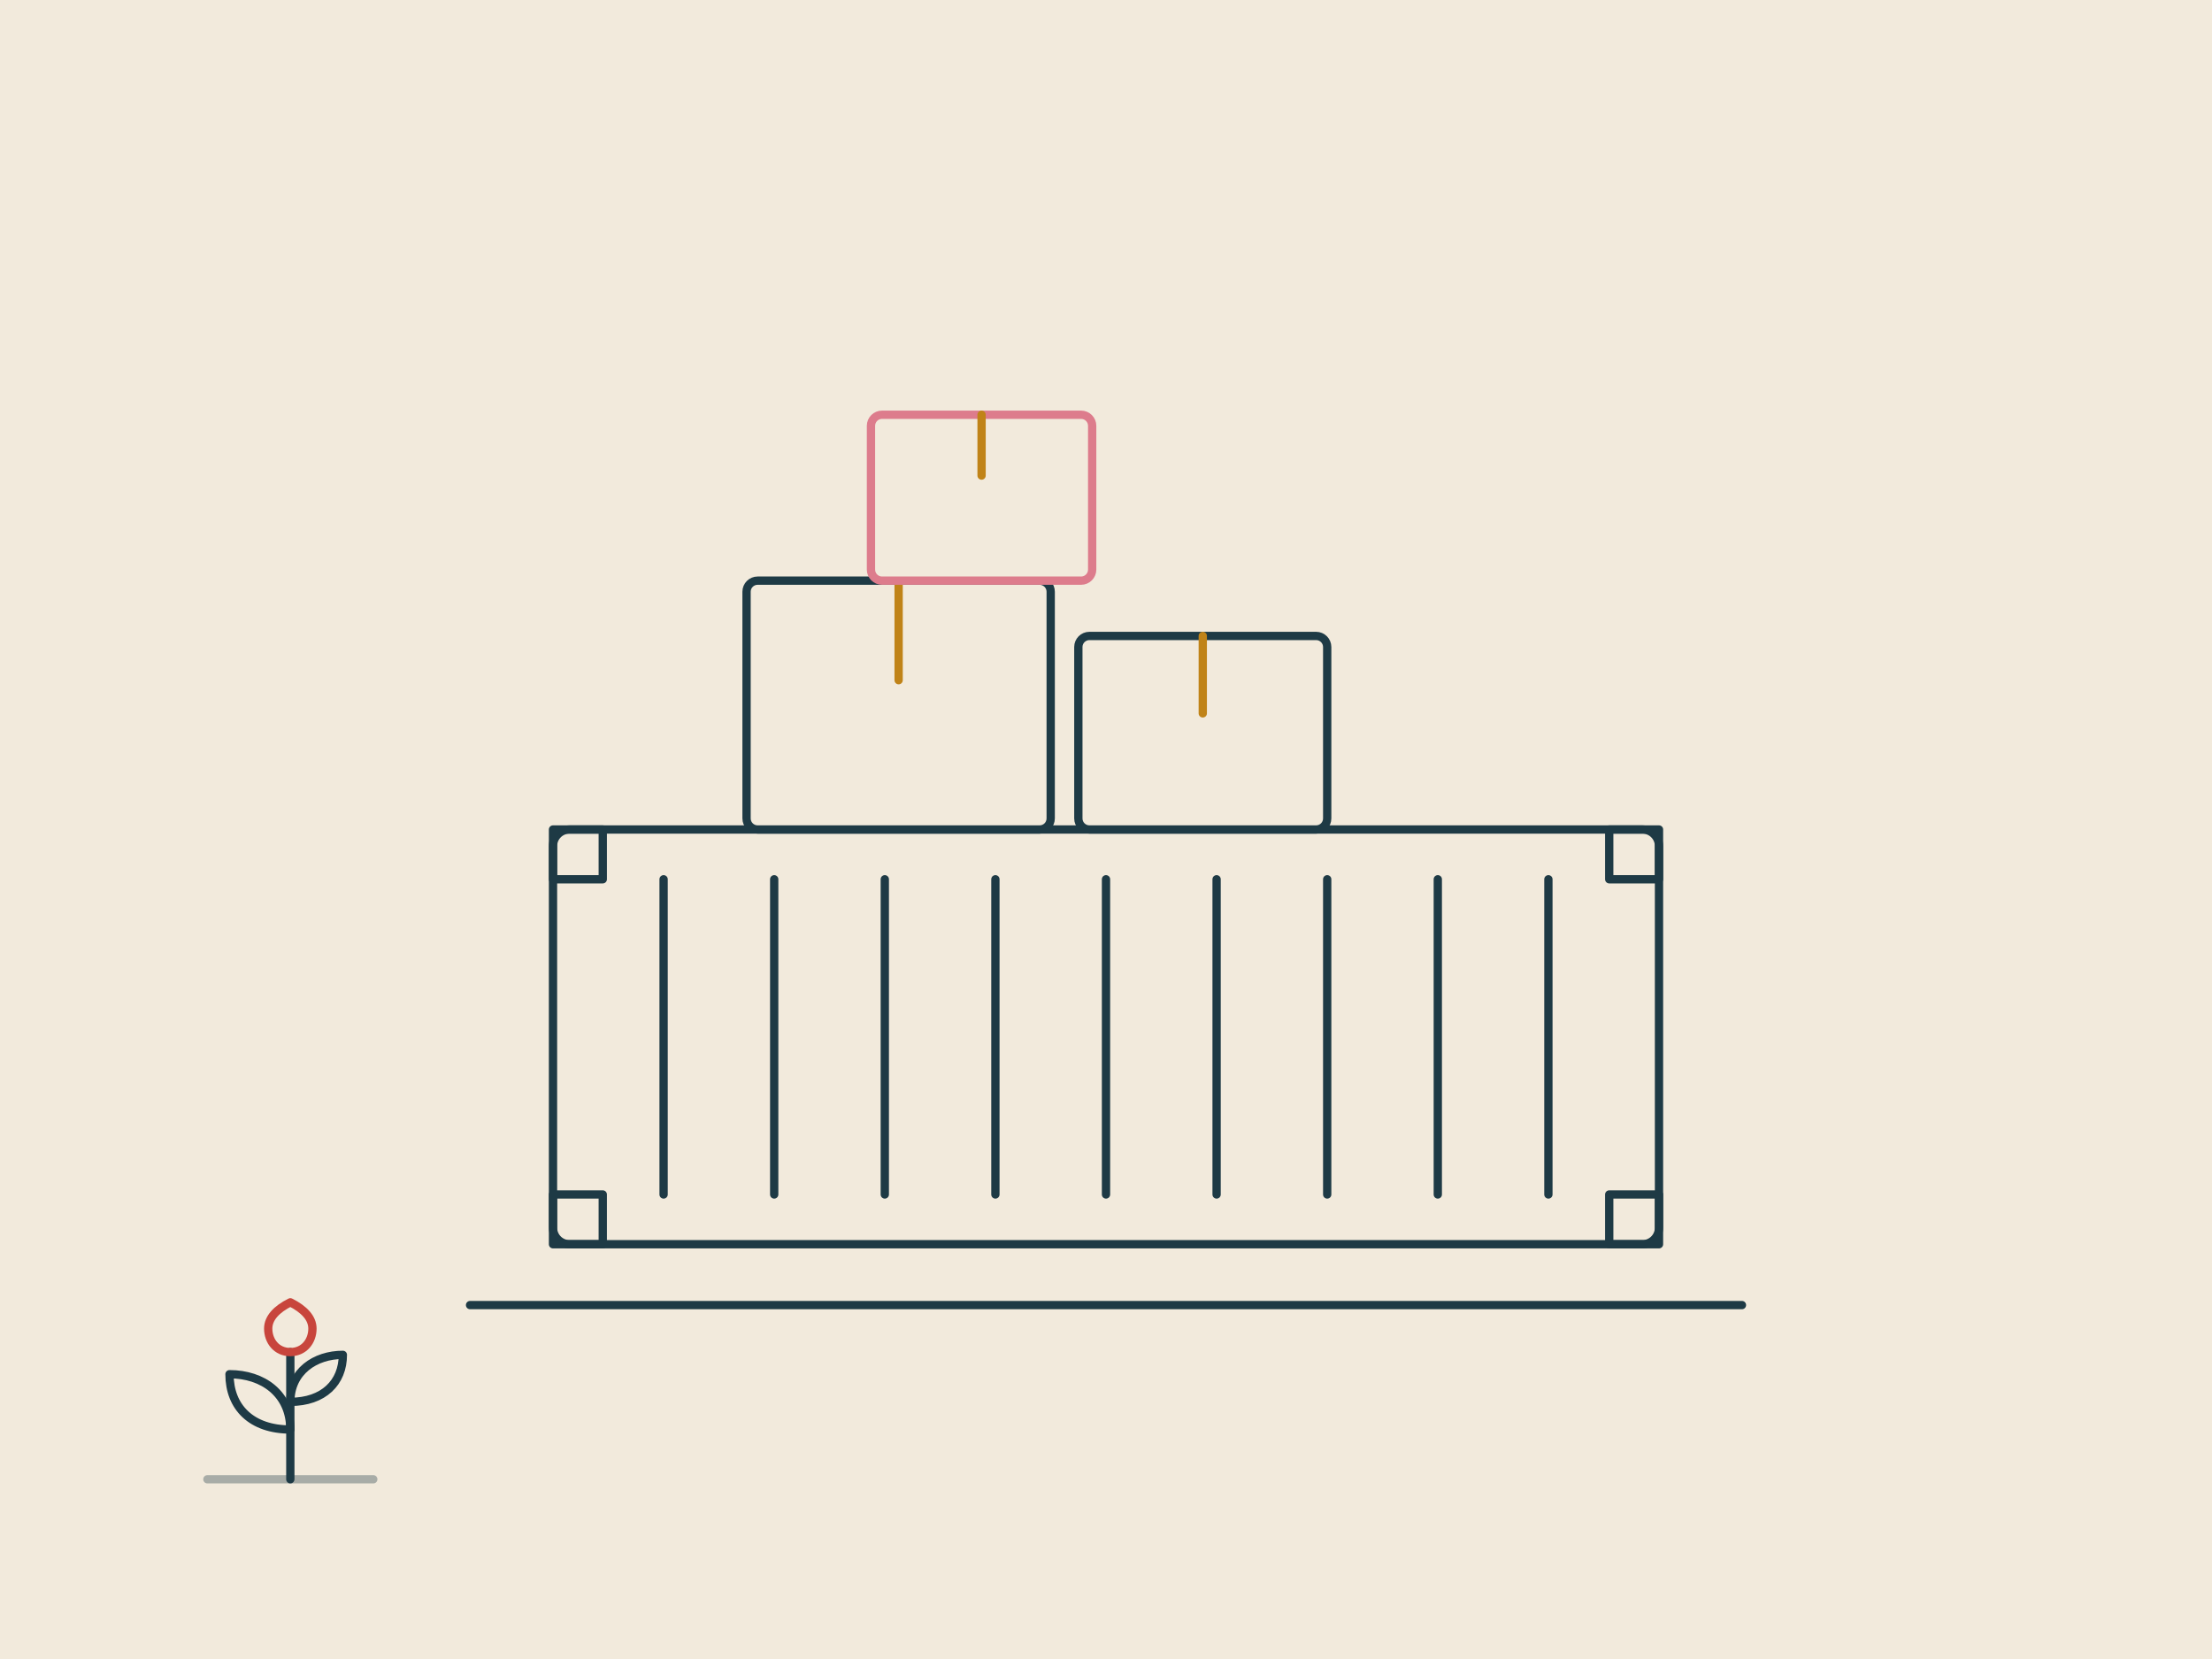
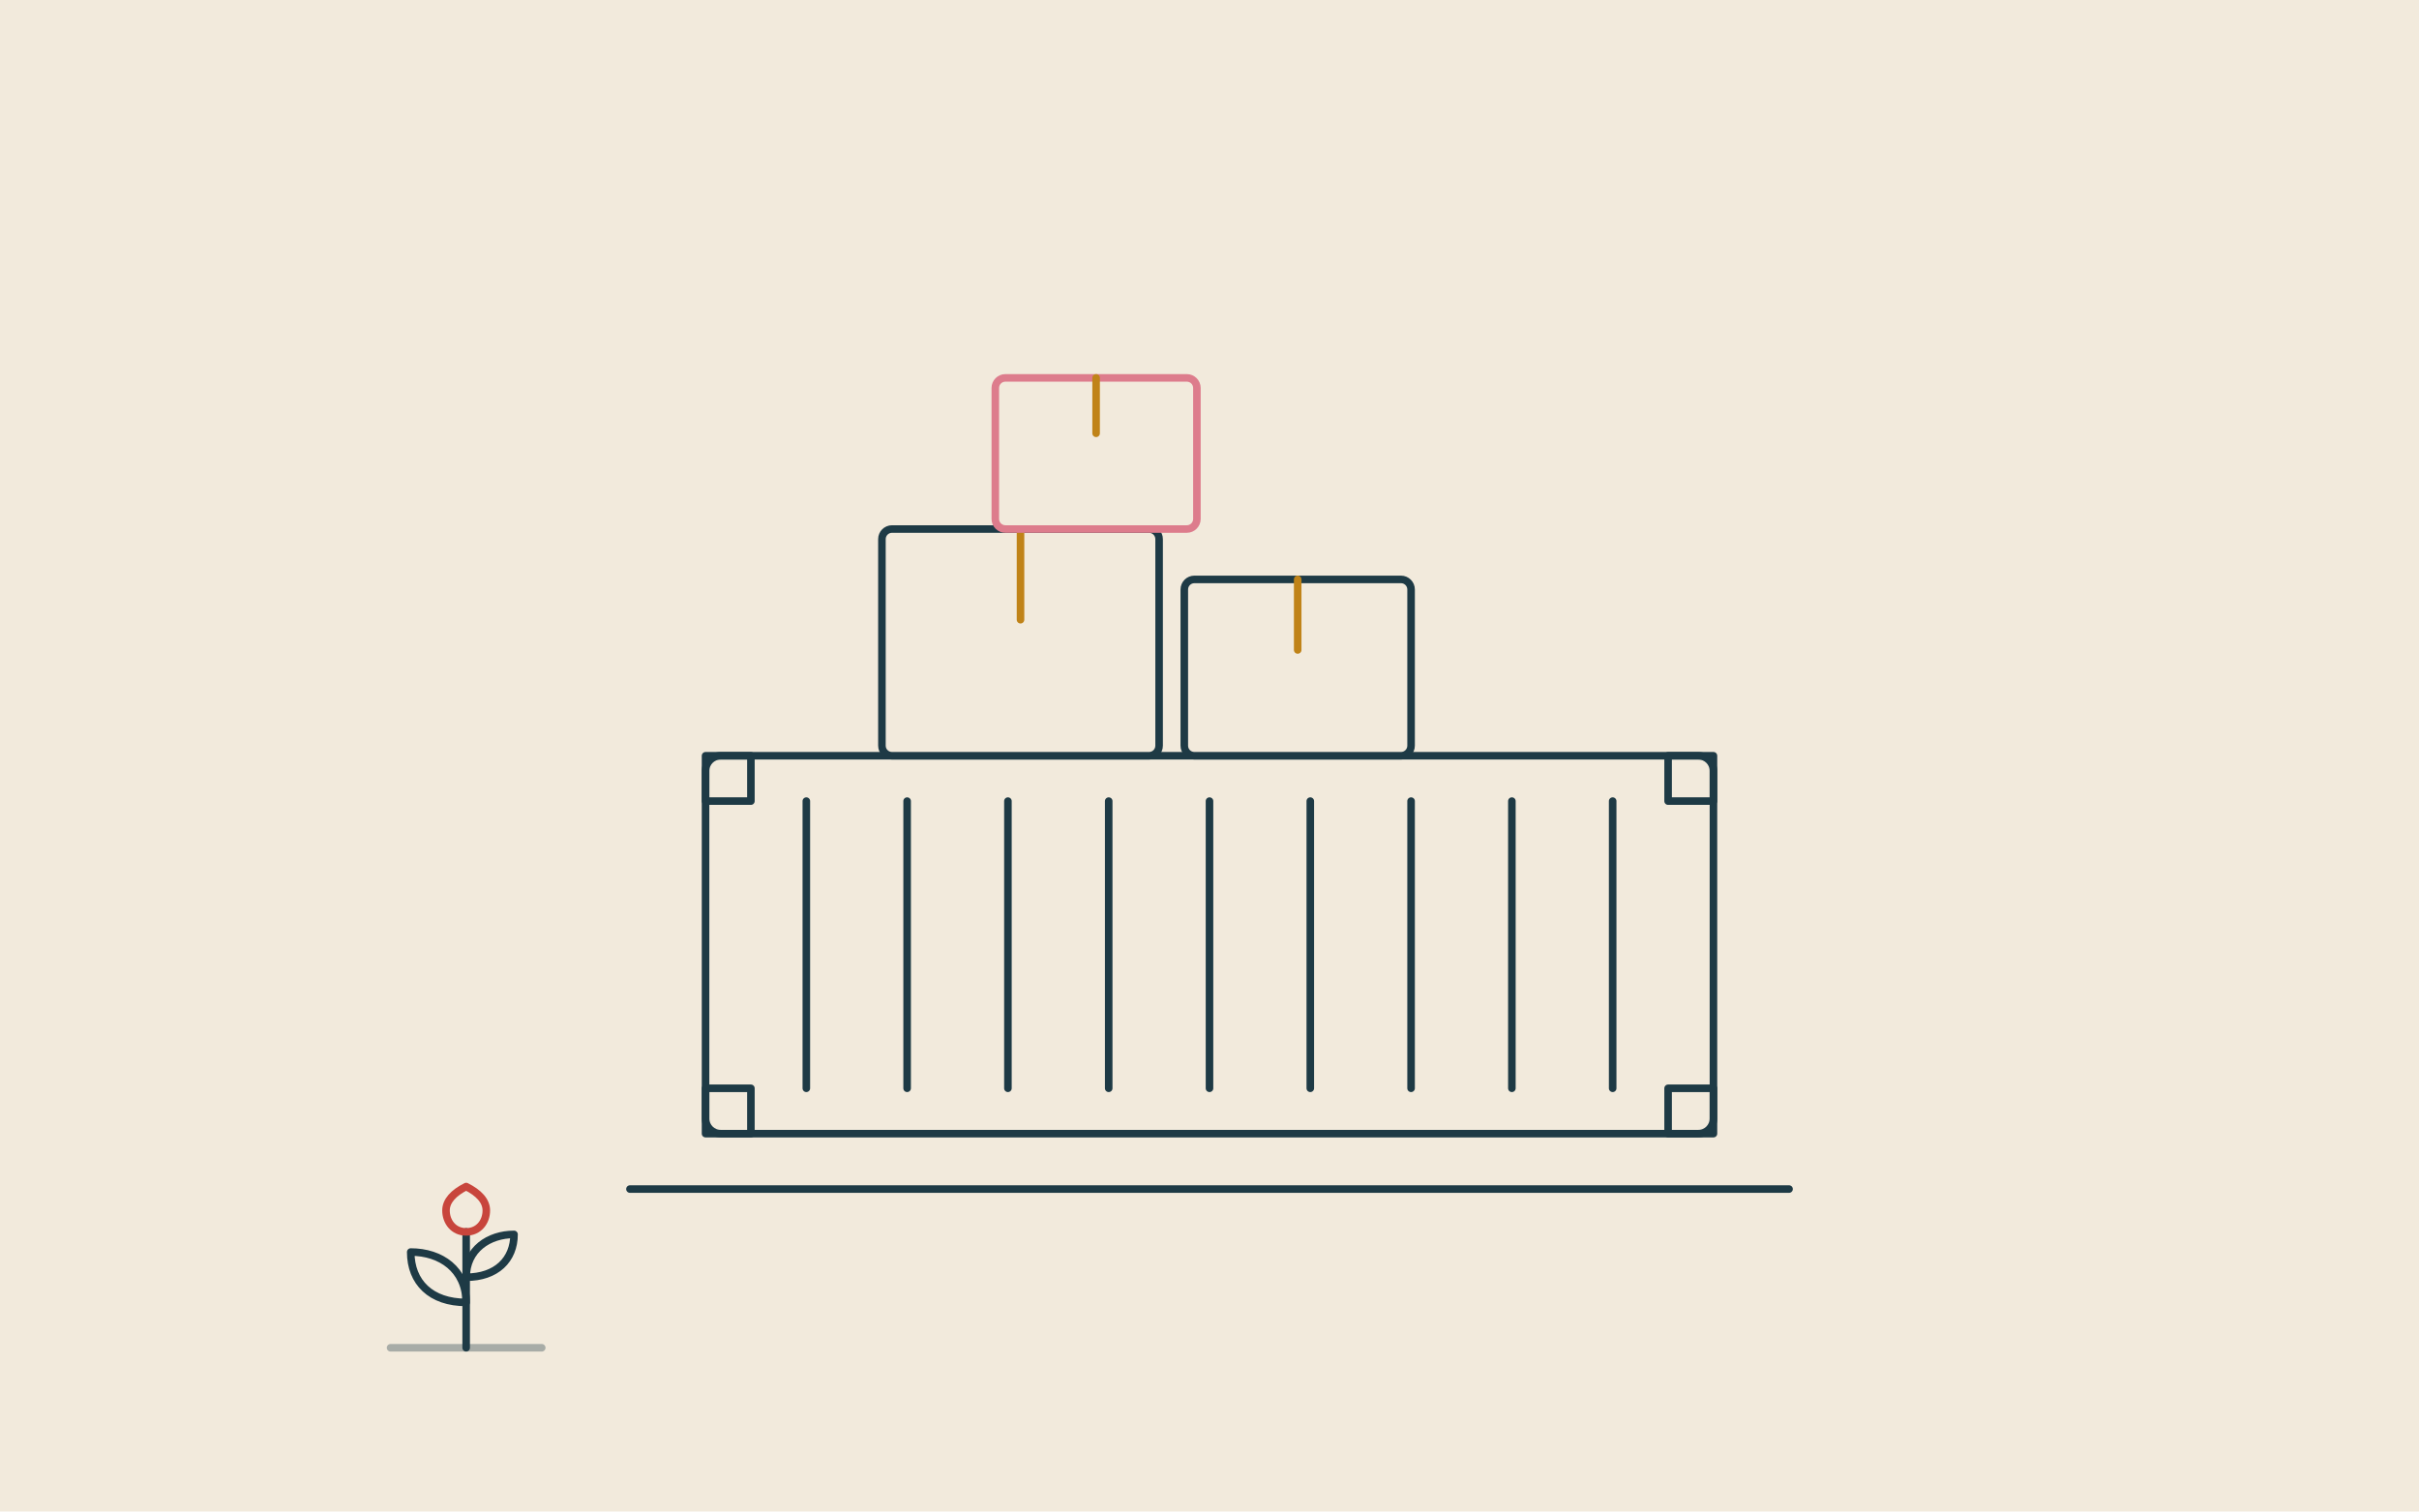
- <svg xmlns="http://www.w3.org/2000/svg" viewBox="0 0 800 600" fill="none" stroke-width="3" stroke-linecap="round" stroke-linejoin="round">
-   <rect width="800" height="600" fill="#F2EADC" stroke="none" />
+ <svg xmlns="http://www.w3.org/2000/svg" viewBox="-80 0 960 600" fill="none" stroke-width="3" stroke-linecap="round" stroke-linejoin="round">
+   <rect x="-80" width="960" height="600" fill="#F2EADC" stroke="none" />
  <g stroke="#1E3A45">
    <rect x="200" y="300" width="400" height="150" rx="6" />
    <path d="M240 318V432" />
    <path d="M280 318V432" />
    <path d="M320 318V432" />
    <path d="M360 318V432" />
    <path d="M400 318V432" />
    <path d="M440 318V432" />
    <path d="M480 318V432" />
    <path d="M520 318V432" />
    <path d="M560 318V432" />
    <rect x="200" y="300" width="18" height="18" />
    <rect x="582" y="300" width="18" height="18" />
    <rect x="200" y="432" width="18" height="18" />
    <rect x="582" y="432" width="18" height="18" />
    <path d="M170 472H630" />
    <rect x="270" y="210" width="110" height="90" rx="4" fill="#F2EADC" />
    <rect x="390" y="230" width="90" height="70" rx="4" fill="#F2EADC" />
  </g>
  <path d="M325 210V246M435 230V258" stroke="#C08318" />
  <rect x="315" y="150" width="80" height="60" rx="4" stroke="#DD7C8C" fill="#F2EADC" />
  <path d="M355 150V172" stroke="#C08318" />
  <g transform="translate(105 535)" stroke="#1E3A45">
    <path d="M-30 0h60" opacity=".35" />
    <path d="M0 0V-46" />
    <path d="M0-18c-14 0-22-8-22-20 12 0 22 7 22 20z" />
    <path d="M0-28c12 0 19-7 19-17-10 0-19 6-19 17z" />
    <path d="M0-46c-5 0-8-4-8-8.5 0-3.8 3-7 8-9.5 5 2.5 8 5.7 8 9.5 0 4.5-3 8.5-8 8.5z" stroke="#C8453C" />
  </g>
</svg>
